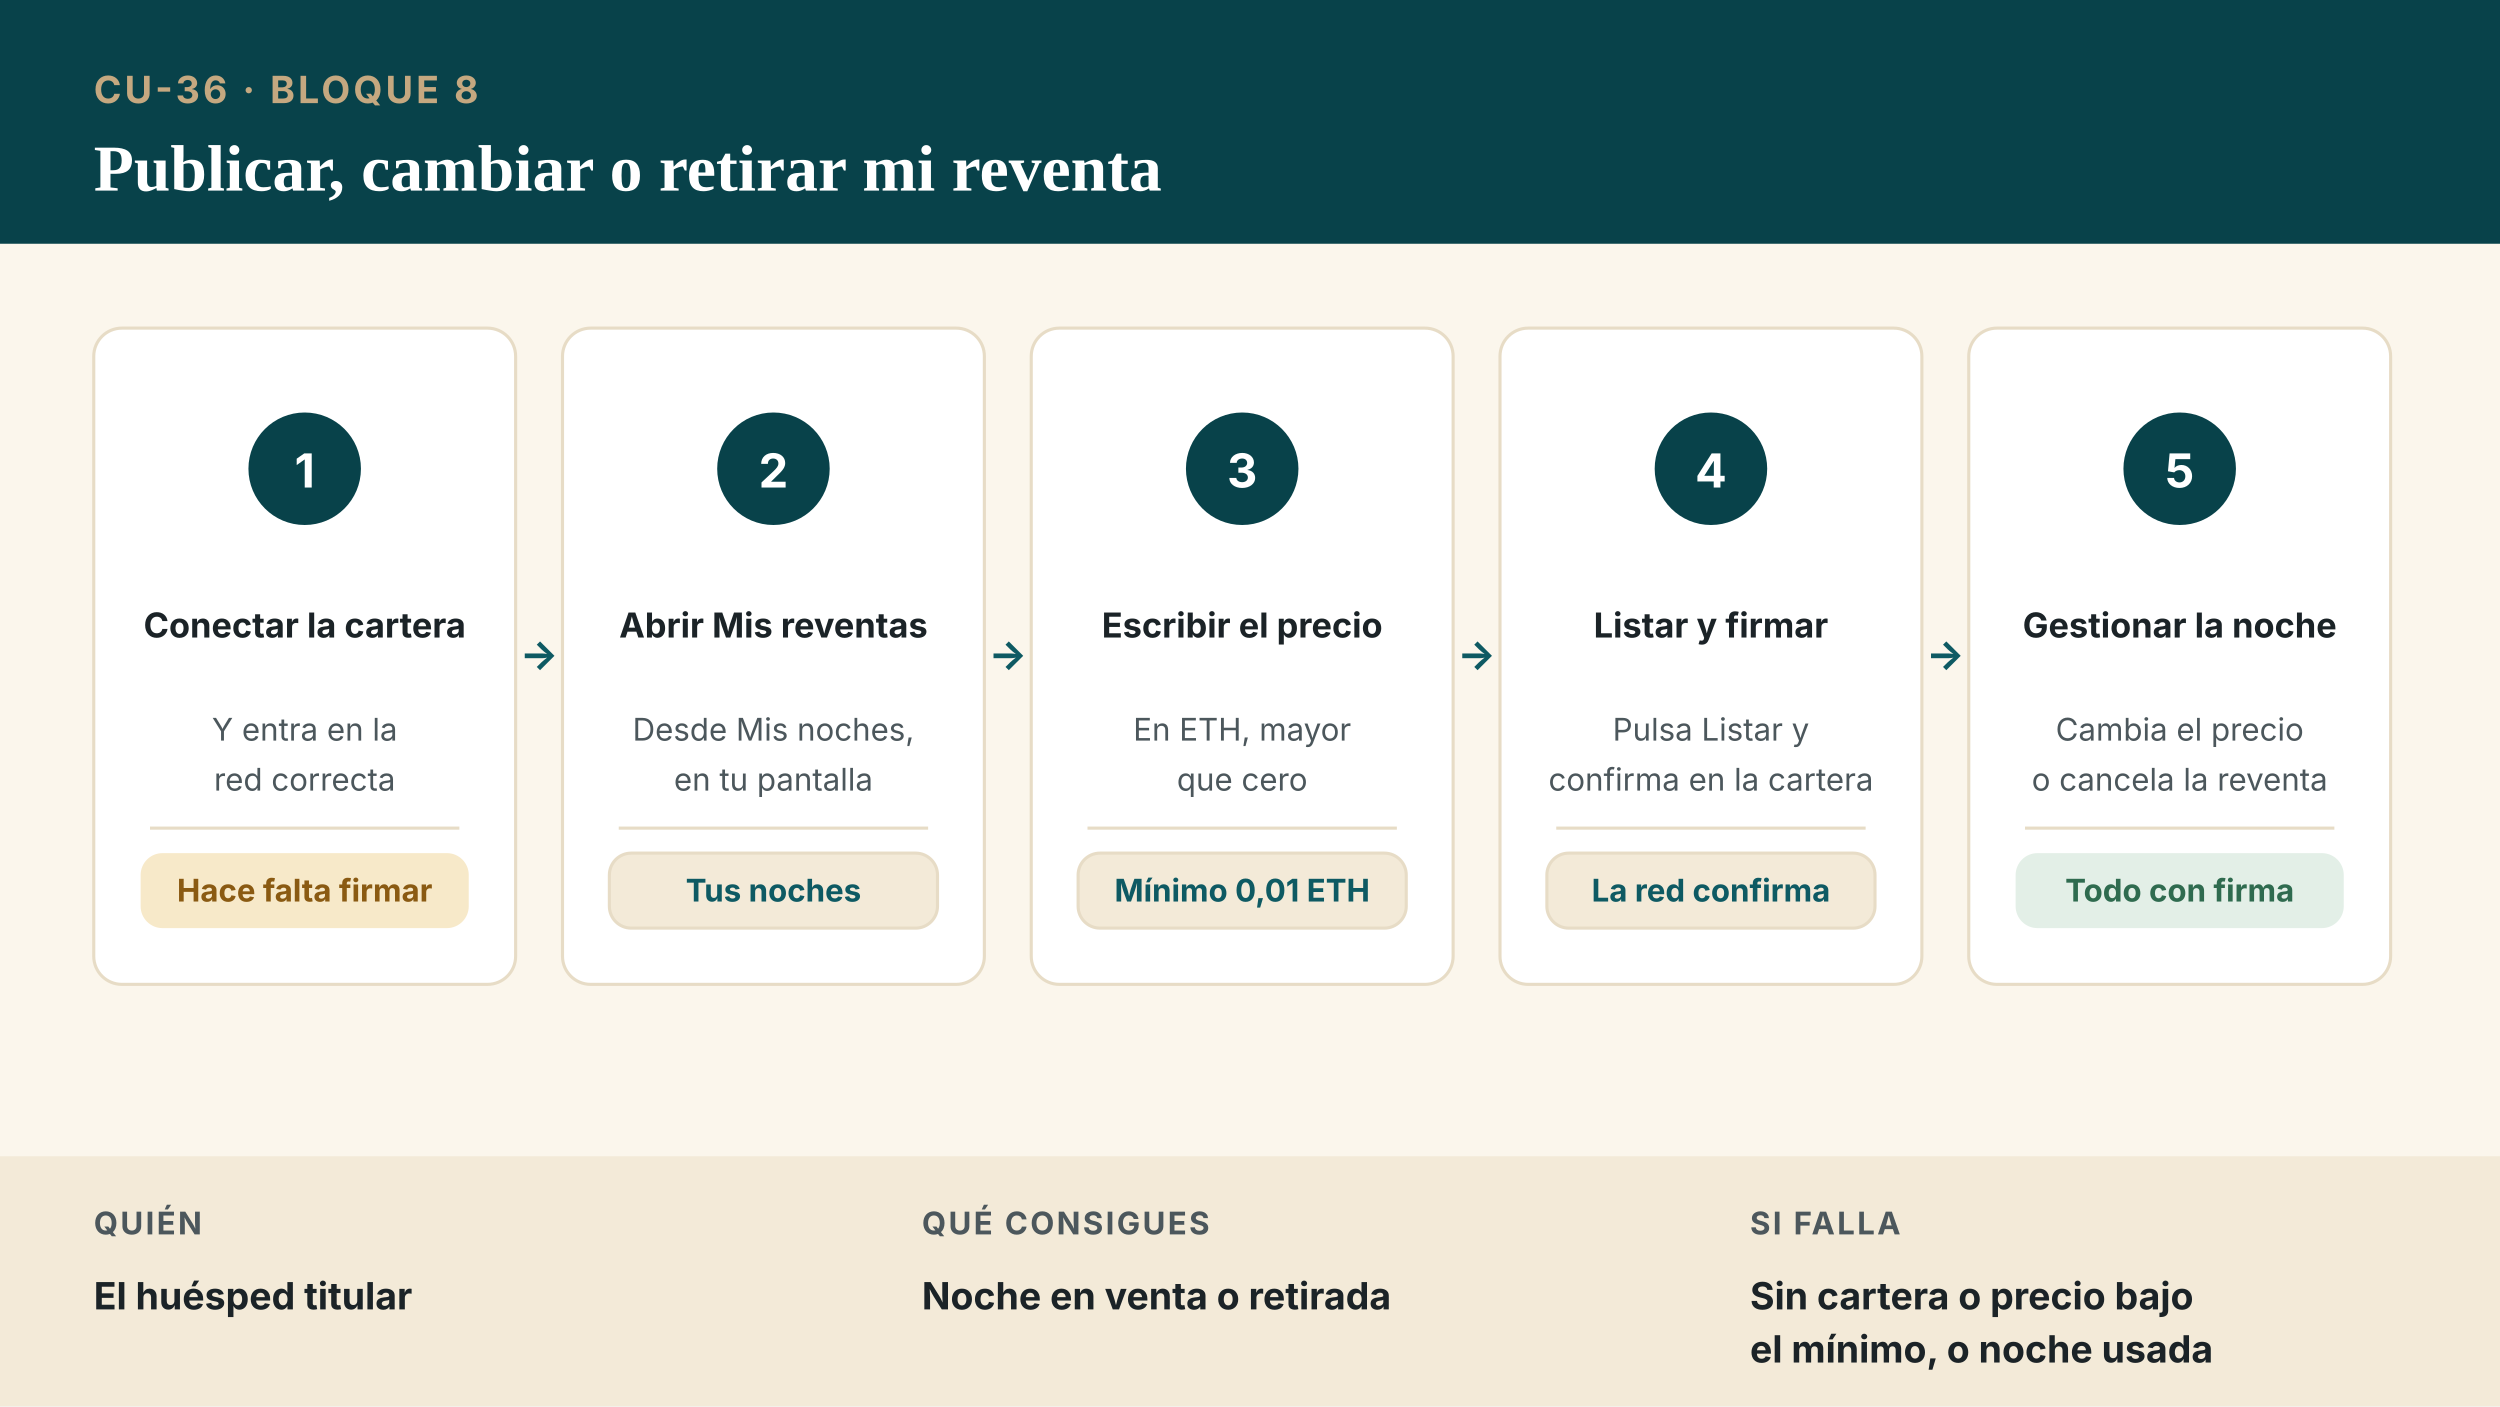
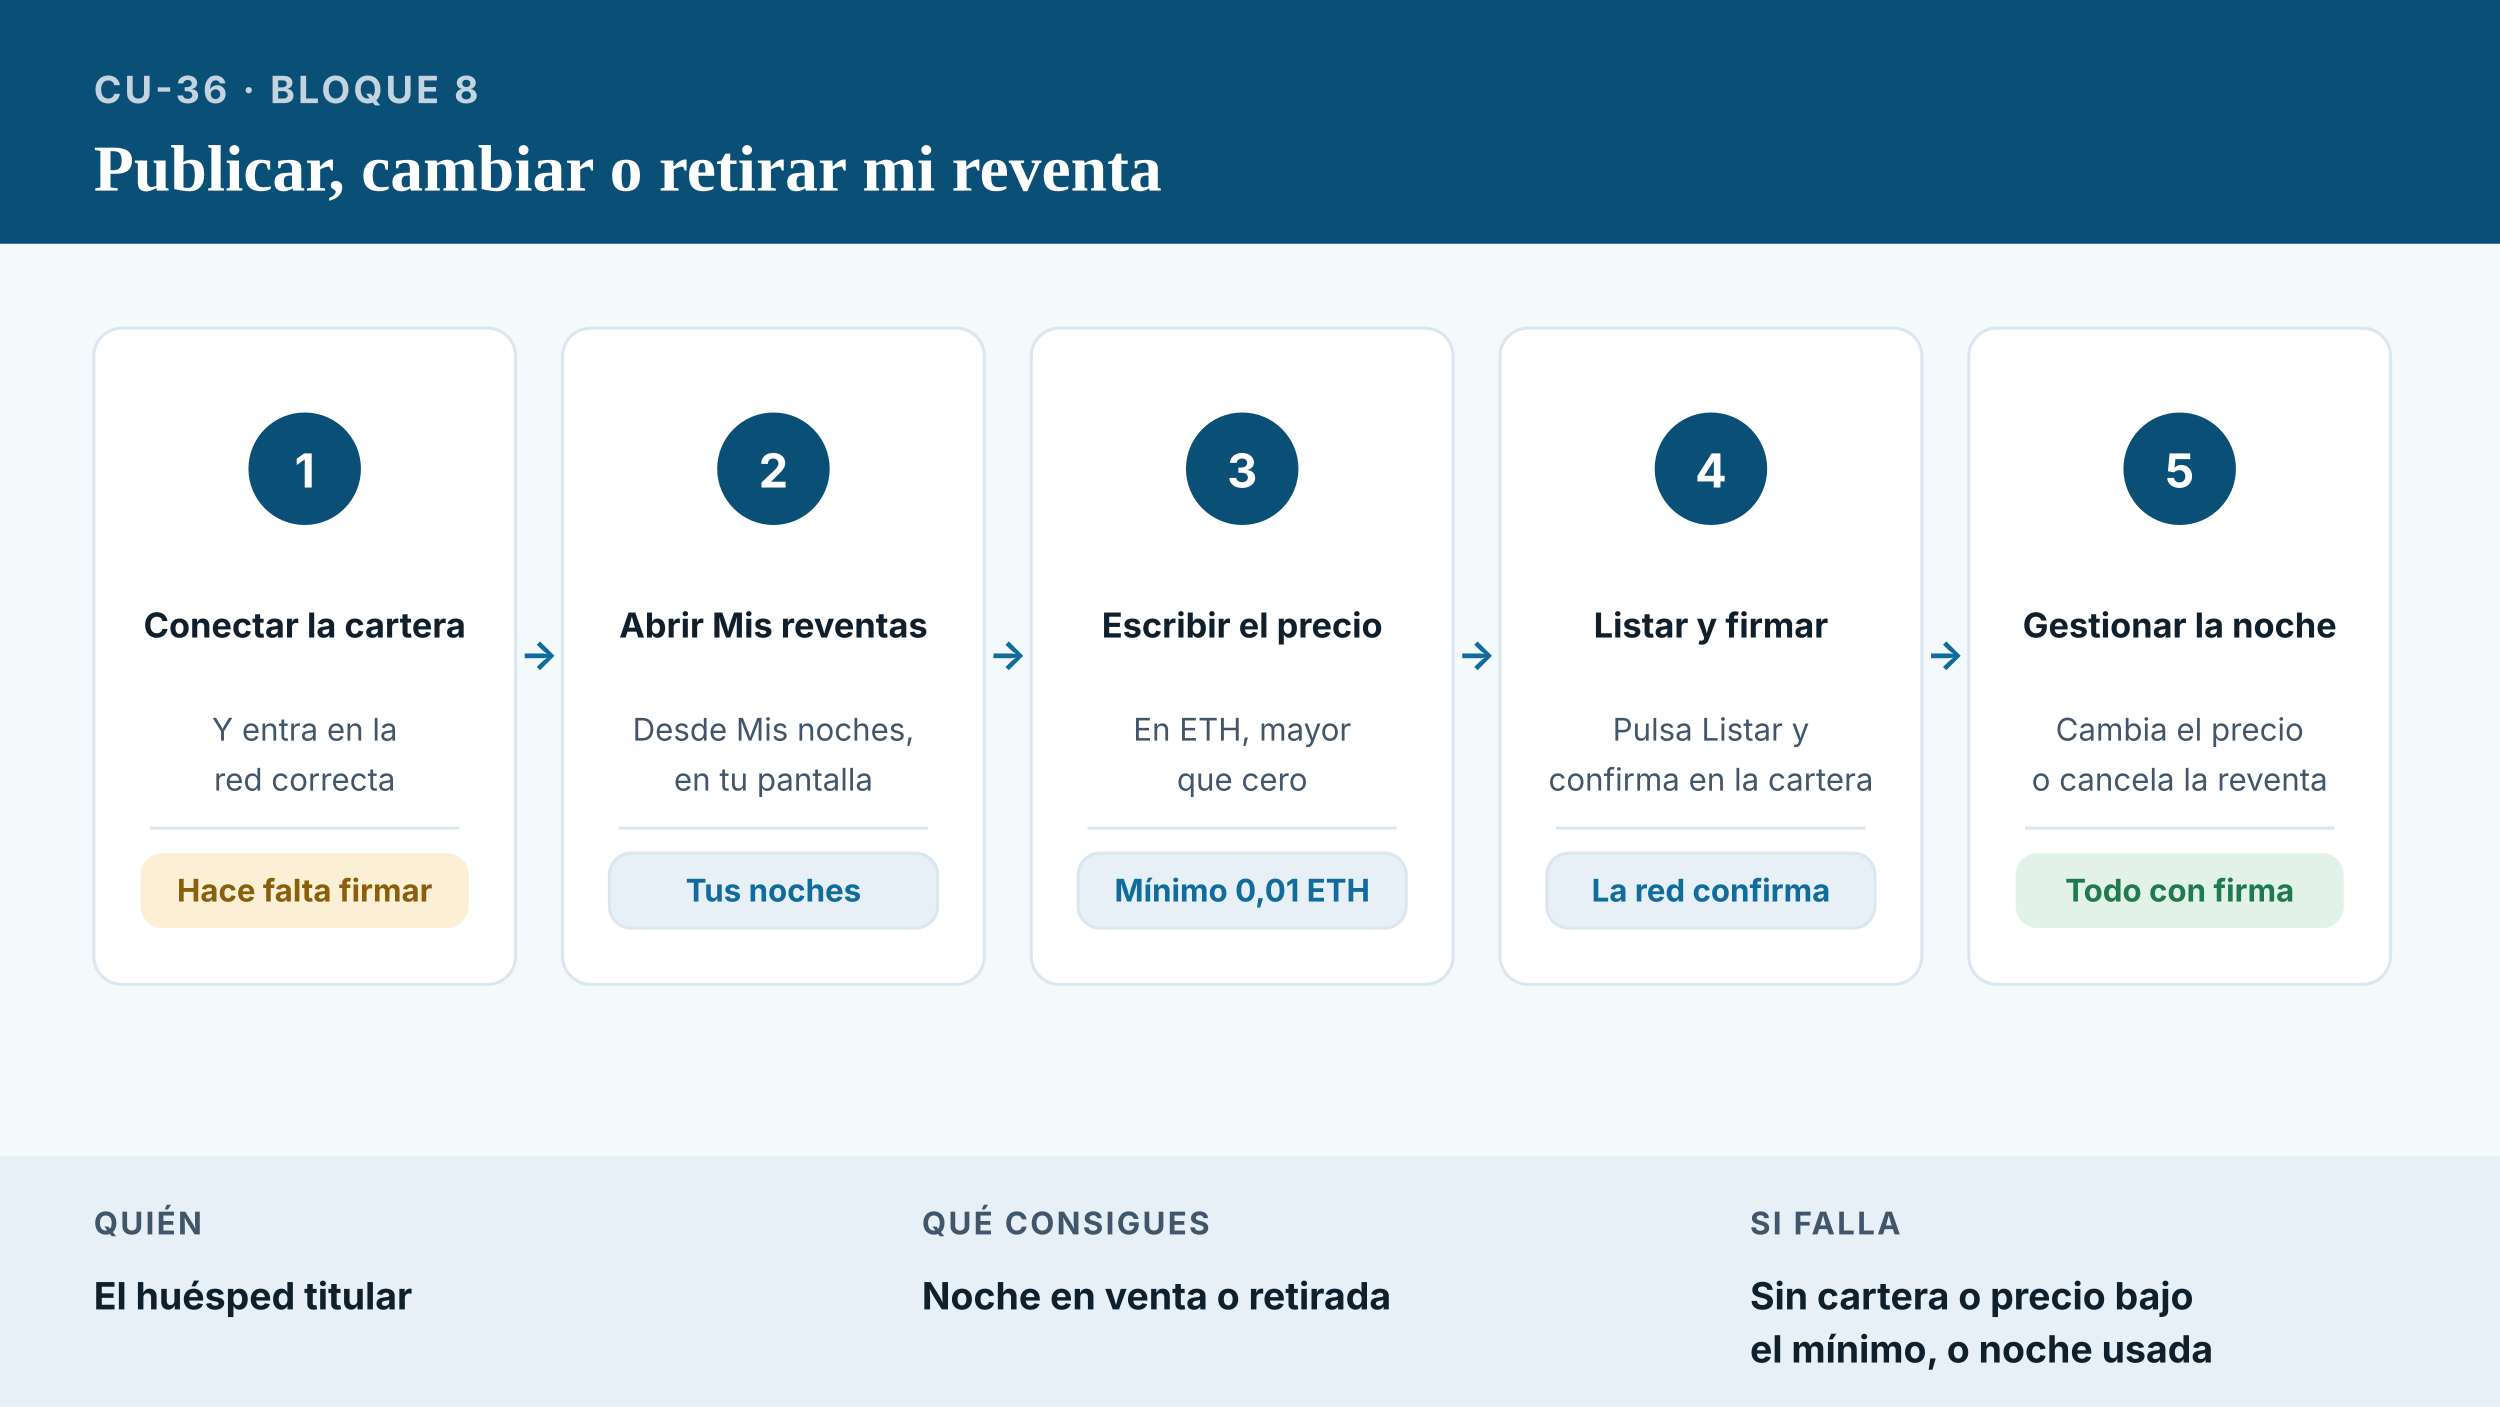
<svg xmlns="http://www.w3.org/2000/svg" viewBox="0 0 1600 900" width="1600" height="900" role="img" aria-labelledby="t d">
-   <rect width="1600" height="900" fill="#FBF6EC" />
-   <rect x="0" y="0" width="1600" height="156" fill="#08424A" />
-   <text x="60" y="66" font-family="'Hanken Grotesk', system-ui, -apple-system, 'Segoe UI', sans-serif" font-size="24" font-weight="700" fill="#C5A880" letter-spacing="2">CU-36 · BLOQUE 8</text>
+   <rect width="1600" height="900" fill="#F4F9FC" />
+   <rect x="0" y="0" width="1600" height="156" fill="#0A4F75" />
+   <text x="60" y="66" font-family="'Hanken Grotesk', system-ui, -apple-system, 'Segoe UI', sans-serif" font-size="24" font-weight="700" fill="#C3D4E0" letter-spacing="2">CU-36 · BLOQUE 8</text>
  <text x="60" y="122" font-family="Fraunces, Georgia, 'Times New Roman', serif" font-size="42" font-weight="700" fill="#FFFFFF">Publicar, cambiar o retirar mi reventa</text>
-   <rect x="60" y="210" width="270" height="420" rx="18" fill="#FFFFFF" stroke="#E7DCC6" stroke-width="2" />
-   <circle cx="195" cy="300" r="36" fill="#08424A" />
+   <rect x="60" y="210" width="270" height="420" rx="18" fill="#FFFFFF" stroke="#DBE7EF" stroke-width="2" />
+   <circle cx="195" cy="300" r="36" fill="#0A4F75" />
  <text x="195" y="312" text-anchor="middle" font-family="'Hanken Grotesk', system-ui, -apple-system, 'Segoe UI', sans-serif" font-size="30" font-weight="700" fill="#FFFFFF">1</text>
-   <text x="195" y="408" text-anchor="middle" font-family="'Hanken Grotesk', system-ui, -apple-system, 'Segoe UI', sans-serif" font-size="22" font-weight="700" fill="#1B2327">Conectar la cartera</text>
-   <text x="195" y="474" text-anchor="middle" font-family="'Hanken Grotesk', system-ui, -apple-system, 'Segoe UI', sans-serif" font-size="20" fill="#4C575C">Y entra en la</text>
-   <text x="195" y="506" text-anchor="middle" font-family="'Hanken Grotesk', system-ui, -apple-system, 'Segoe UI', sans-serif" font-size="20" fill="#4C575C">red correcta</text>
-   <path d="M96 530 H294" stroke="#E7DCC6" stroke-width="2" fill="none" />
-   <rect x="90" y="546" width="210" height="48" rx="14" fill="#F7E9C9" />
-   <text x="195" y="577" text-anchor="middle" font-family="'Hanken Grotesk', system-ui, -apple-system, 'Segoe UI', sans-serif" font-size="20" font-weight="700" fill="#8A5A12">Hace falta firmar</text>
-   <rect x="360" y="210" width="270" height="420" rx="18" fill="#FFFFFF" stroke="#E7DCC6" stroke-width="2" />
-   <circle cx="495" cy="300" r="36" fill="#08424A" />
+   <text x="195" y="408" text-anchor="middle" font-family="'Hanken Grotesk', system-ui, -apple-system, 'Segoe UI', sans-serif" font-size="22" font-weight="700" fill="#101F2C">Conectar la cartera</text>
+   <text x="195" y="474" text-anchor="middle" font-family="'Hanken Grotesk', system-ui, -apple-system, 'Segoe UI', sans-serif" font-size="20" fill="#41566A">Y entra en la</text>
+   <text x="195" y="506" text-anchor="middle" font-family="'Hanken Grotesk', system-ui, -apple-system, 'Segoe UI', sans-serif" font-size="20" fill="#41566A">red correcta</text>
+   <path d="M96 530 H294" stroke="#DBE7EF" stroke-width="2" fill="none" />
+   <rect x="90" y="546" width="210" height="48" rx="14" fill="#FBF0D6" />
+   <text x="195" y="577" text-anchor="middle" font-family="'Hanken Grotesk', system-ui, -apple-system, 'Segoe UI', sans-serif" font-size="20" font-weight="700" fill="#8A5F0C">Hace falta firmar</text>
+   <rect x="360" y="210" width="270" height="420" rx="18" fill="#FFFFFF" stroke="#DBE7EF" stroke-width="2" />
+   <circle cx="495" cy="300" r="36" fill="#0A4F75" />
  <text x="495" y="312" text-anchor="middle" font-family="'Hanken Grotesk', system-ui, -apple-system, 'Segoe UI', sans-serif" font-size="30" font-weight="700" fill="#FFFFFF">2</text>
-   <text x="495" y="408" text-anchor="middle" font-family="'Hanken Grotesk', system-ui, -apple-system, 'Segoe UI', sans-serif" font-size="22" font-weight="700" fill="#1B2327">Abrir Mis reventas</text>
-   <text x="495" y="474" text-anchor="middle" font-family="'Hanken Grotesk', system-ui, -apple-system, 'Segoe UI', sans-serif" font-size="20" fill="#4C575C">Desde Mis noches,</text>
-   <text x="495" y="506" text-anchor="middle" font-family="'Hanken Grotesk', system-ui, -apple-system, 'Segoe UI', sans-serif" font-size="20" fill="#4C575C">en tu pantalla</text>
-   <path d="M396 530 H594" stroke="#E7DCC6" stroke-width="2" fill="none" />
-   <rect x="390" y="546" width="210" height="48" rx="14" fill="#F3EAD8" stroke="#E7DCC6" stroke-width="2" />
-   <text x="495" y="577" text-anchor="middle" font-family="'Hanken Grotesk', system-ui, -apple-system, 'Segoe UI', sans-serif" font-size="20" font-weight="700" fill="#0E5A63">Tus noches</text>
-   <rect x="660" y="210" width="270" height="420" rx="18" fill="#FFFFFF" stroke="#E7DCC6" stroke-width="2" />
-   <circle cx="795" cy="300" r="36" fill="#08424A" />
+   <text x="495" y="408" text-anchor="middle" font-family="'Hanken Grotesk', system-ui, -apple-system, 'Segoe UI', sans-serif" font-size="22" font-weight="700" fill="#101F2C">Abrir Mis reventas</text>
+   <text x="495" y="474" text-anchor="middle" font-family="'Hanken Grotesk', system-ui, -apple-system, 'Segoe UI', sans-serif" font-size="20" fill="#41566A">Desde Mis noches,</text>
+   <text x="495" y="506" text-anchor="middle" font-family="'Hanken Grotesk', system-ui, -apple-system, 'Segoe UI', sans-serif" font-size="20" fill="#41566A">en tu pantalla</text>
+   <path d="M396 530 H594" stroke="#DBE7EF" stroke-width="2" fill="none" />
+   <rect x="390" y="546" width="210" height="48" rx="14" fill="#E6F0F6" stroke="#DBE7EF" stroke-width="2" />
+   <text x="495" y="577" text-anchor="middle" font-family="'Hanken Grotesk', system-ui, -apple-system, 'Segoe UI', sans-serif" font-size="20" font-weight="700" fill="#0F6C9C">Tus noches</text>
+   <rect x="660" y="210" width="270" height="420" rx="18" fill="#FFFFFF" stroke="#DBE7EF" stroke-width="2" />
+   <circle cx="795" cy="300" r="36" fill="#0A4F75" />
  <text x="795" y="312" text-anchor="middle" font-family="'Hanken Grotesk', system-ui, -apple-system, 'Segoe UI', sans-serif" font-size="30" font-weight="700" fill="#FFFFFF">3</text>
-   <text x="795" y="408" text-anchor="middle" font-family="'Hanken Grotesk', system-ui, -apple-system, 'Segoe UI', sans-serif" font-size="22" font-weight="700" fill="#1B2327">Escribir el precio</text>
-   <text x="795" y="474" text-anchor="middle" font-family="'Hanken Grotesk', system-ui, -apple-system, 'Segoe UI', sans-serif" font-size="20" fill="#4C575C">En ETH, mayor</text>
-   <text x="795" y="506" text-anchor="middle" font-family="'Hanken Grotesk', system-ui, -apple-system, 'Segoe UI', sans-serif" font-size="20" fill="#4C575C">que cero</text>
-   <path d="M696 530 H894" stroke="#E7DCC6" stroke-width="2" fill="none" />
-   <rect x="690" y="546" width="210" height="48" rx="14" fill="#F3EAD8" stroke="#E7DCC6" stroke-width="2" />
-   <text x="795" y="577" text-anchor="middle" font-family="'Hanken Grotesk', system-ui, -apple-system, 'Segoe UI', sans-serif" font-size="20" font-weight="700" fill="#0E5A63">Mínimo 0,01 ETH</text>
-   <rect x="960" y="210" width="270" height="420" rx="18" fill="#FFFFFF" stroke="#E7DCC6" stroke-width="2" />
-   <circle cx="1095" cy="300" r="36" fill="#08424A" />
+   <text x="795" y="408" text-anchor="middle" font-family="'Hanken Grotesk', system-ui, -apple-system, 'Segoe UI', sans-serif" font-size="22" font-weight="700" fill="#101F2C">Escribir el precio</text>
+   <text x="795" y="474" text-anchor="middle" font-family="'Hanken Grotesk', system-ui, -apple-system, 'Segoe UI', sans-serif" font-size="20" fill="#41566A">En ETH, mayor</text>
+   <text x="795" y="506" text-anchor="middle" font-family="'Hanken Grotesk', system-ui, -apple-system, 'Segoe UI', sans-serif" font-size="20" fill="#41566A">que cero</text>
+   <path d="M696 530 H894" stroke="#DBE7EF" stroke-width="2" fill="none" />
+   <rect x="690" y="546" width="210" height="48" rx="14" fill="#E6F0F6" stroke="#DBE7EF" stroke-width="2" />
+   <text x="795" y="577" text-anchor="middle" font-family="'Hanken Grotesk', system-ui, -apple-system, 'Segoe UI', sans-serif" font-size="20" font-weight="700" fill="#0F6C9C">Mínimo 0,01 ETH</text>
+   <rect x="960" y="210" width="270" height="420" rx="18" fill="#FFFFFF" stroke="#DBE7EF" stroke-width="2" />
+   <circle cx="1095" cy="300" r="36" fill="#0A4F75" />
  <text x="1095" y="312" text-anchor="middle" font-family="'Hanken Grotesk', system-ui, -apple-system, 'Segoe UI', sans-serif" font-size="30" font-weight="700" fill="#FFFFFF">4</text>
-   <text x="1095" y="408" text-anchor="middle" font-family="'Hanken Grotesk', system-ui, -apple-system, 'Segoe UI', sans-serif" font-size="22" font-weight="700" fill="#1B2327">Listar y firmar</text>
-   <text x="1095" y="474" text-anchor="middle" font-family="'Hanken Grotesk', system-ui, -apple-system, 'Segoe UI', sans-serif" font-size="20" fill="#4C575C">Pulsa Listar y</text>
-   <text x="1095" y="506" text-anchor="middle" font-family="'Hanken Grotesk', system-ui, -apple-system, 'Segoe UI', sans-serif" font-size="20" fill="#4C575C">confirma en la cartera</text>
-   <path d="M996 530 H1194" stroke="#E7DCC6" stroke-width="2" fill="none" />
-   <rect x="990" y="546" width="210" height="48" rx="14" fill="#F3EAD8" stroke="#E7DCC6" stroke-width="2" />
-   <text x="1095" y="577" text-anchor="middle" font-family="'Hanken Grotesk', system-ui, -apple-system, 'Segoe UI', sans-serif" font-size="20" font-weight="700" fill="#0E5A63">La red confirma</text>
-   <rect x="1260" y="210" width="270" height="420" rx="18" fill="#FFFFFF" stroke="#E7DCC6" stroke-width="2" />
-   <circle cx="1395" cy="300" r="36" fill="#08424A" />
+   <text x="1095" y="408" text-anchor="middle" font-family="'Hanken Grotesk', system-ui, -apple-system, 'Segoe UI', sans-serif" font-size="22" font-weight="700" fill="#101F2C">Listar y firmar</text>
+   <text x="1095" y="474" text-anchor="middle" font-family="'Hanken Grotesk', system-ui, -apple-system, 'Segoe UI', sans-serif" font-size="20" fill="#41566A">Pulsa Listar y</text>
+   <text x="1095" y="506" text-anchor="middle" font-family="'Hanken Grotesk', system-ui, -apple-system, 'Segoe UI', sans-serif" font-size="20" fill="#41566A">confirma en la cartera</text>
+   <path d="M996 530 H1194" stroke="#DBE7EF" stroke-width="2" fill="none" />
+   <rect x="990" y="546" width="210" height="48" rx="14" fill="#E6F0F6" stroke="#DBE7EF" stroke-width="2" />
+   <text x="1095" y="577" text-anchor="middle" font-family="'Hanken Grotesk', system-ui, -apple-system, 'Segoe UI', sans-serif" font-size="20" font-weight="700" fill="#0F6C9C">La red confirma</text>
+   <rect x="1260" y="210" width="270" height="420" rx="18" fill="#FFFFFF" stroke="#DBE7EF" stroke-width="2" />
+   <circle cx="1395" cy="300" r="36" fill="#0A4F75" />
  <text x="1395" y="312" text-anchor="middle" font-family="'Hanken Grotesk', system-ui, -apple-system, 'Segoe UI', sans-serif" font-size="30" font-weight="700" fill="#FFFFFF">5</text>
-   <text x="1395" y="408" text-anchor="middle" font-family="'Hanken Grotesk', system-ui, -apple-system, 'Segoe UI', sans-serif" font-size="22" font-weight="700" fill="#1B2327">Gestionar la noche</text>
-   <text x="1395" y="474" text-anchor="middle" font-family="'Hanken Grotesk', system-ui, -apple-system, 'Segoe UI', sans-serif" font-size="20" fill="#4C575C">Cambia el precio</text>
-   <text x="1395" y="506" text-anchor="middle" font-family="'Hanken Grotesk', system-ui, -apple-system, 'Segoe UI', sans-serif" font-size="20" fill="#4C575C">o cancela la reventa</text>
-   <path d="M1296 530 H1494" stroke="#E7DCC6" stroke-width="2" fill="none" />
-   <rect x="1290" y="546" width="210" height="48" rx="14" fill="#E3EFE7" />
-   <text x="1395" y="577" text-anchor="middle" font-family="'Hanken Grotesk', system-ui, -apple-system, 'Segoe UI', sans-serif" font-size="20" font-weight="700" fill="#2F6B4F">Todo con firma</text>
-   <text x="345" y="428" text-anchor="middle" font-family="'Hanken Grotesk', system-ui, -apple-system, 'Segoe UI', sans-serif" font-size="26" font-weight="700" fill="#0E5A63">→</text>
-   <text x="645" y="428" text-anchor="middle" font-family="'Hanken Grotesk', system-ui, -apple-system, 'Segoe UI', sans-serif" font-size="26" font-weight="700" fill="#0E5A63">→</text>
-   <text x="945" y="428" text-anchor="middle" font-family="'Hanken Grotesk', system-ui, -apple-system, 'Segoe UI', sans-serif" font-size="26" font-weight="700" fill="#0E5A63">→</text>
-   <text x="1245" y="428" text-anchor="middle" font-family="'Hanken Grotesk', system-ui, -apple-system, 'Segoe UI', sans-serif" font-size="26" font-weight="700" fill="#0E5A63">→</text>
-   <rect x="0" y="740" width="1600" height="160" fill="#F3EAD8" />
-   <text x="60" y="790" font-family="'Hanken Grotesk', system-ui, -apple-system, 'Segoe UI', sans-serif" font-size="20" font-weight="700" fill="#4C575C" letter-spacing="1.5">QUIÉN</text>
-   <text x="60" y="838" font-family="'Hanken Grotesk', system-ui, -apple-system, 'Segoe UI', sans-serif" font-size="24" font-weight="700" fill="#1B2327">El huésped titular</text>
-   <text x="590" y="790" font-family="'Hanken Grotesk', system-ui, -apple-system, 'Segoe UI', sans-serif" font-size="20" font-weight="700" fill="#4C575C" letter-spacing="1.5">QUÉ CONSIGUES</text>
-   <text x="590" y="838" font-family="'Hanken Grotesk', system-ui, -apple-system, 'Segoe UI', sans-serif" font-size="24" font-weight="700" fill="#1B2327">Noche en venta o retirada</text>
-   <text x="1120" y="790" font-family="'Hanken Grotesk', system-ui, -apple-system, 'Segoe UI', sans-serif" font-size="20" font-weight="700" fill="#4C575C" letter-spacing="1.5">SI FALLA</text>
-   <text x="1120" y="838" font-family="'Hanken Grotesk', system-ui, -apple-system, 'Segoe UI', sans-serif" font-size="24" font-weight="700" fill="#1B2327">Sin cartera o precio bajo</text>
-   <text x="1120" y="872" font-family="'Hanken Grotesk', system-ui, -apple-system, 'Segoe UI', sans-serif" font-size="24" font-weight="700" fill="#1B2327">el mínimo, o noche usada</text>
+   <text x="1395" y="408" text-anchor="middle" font-family="'Hanken Grotesk', system-ui, -apple-system, 'Segoe UI', sans-serif" font-size="22" font-weight="700" fill="#101F2C">Gestionar la noche</text>
+   <text x="1395" y="474" text-anchor="middle" font-family="'Hanken Grotesk', system-ui, -apple-system, 'Segoe UI', sans-serif" font-size="20" fill="#41566A">Cambia el precio</text>
+   <text x="1395" y="506" text-anchor="middle" font-family="'Hanken Grotesk', system-ui, -apple-system, 'Segoe UI', sans-serif" font-size="20" fill="#41566A">o cancela la reventa</text>
+   <path d="M1296 530 H1494" stroke="#DBE7EF" stroke-width="2" fill="none" />
+   <rect x="1290" y="546" width="210" height="48" rx="14" fill="#E2F2E9" />
+   <text x="1395" y="577" text-anchor="middle" font-family="'Hanken Grotesk', system-ui, -apple-system, 'Segoe UI', sans-serif" font-size="20" font-weight="700" fill="#1F7A4D">Todo con firma</text>
+   <text x="345" y="428" text-anchor="middle" font-family="'Hanken Grotesk', system-ui, -apple-system, 'Segoe UI', sans-serif" font-size="26" font-weight="700" fill="#0F6C9C">→</text>
+   <text x="645" y="428" text-anchor="middle" font-family="'Hanken Grotesk', system-ui, -apple-system, 'Segoe UI', sans-serif" font-size="26" font-weight="700" fill="#0F6C9C">→</text>
+   <text x="945" y="428" text-anchor="middle" font-family="'Hanken Grotesk', system-ui, -apple-system, 'Segoe UI', sans-serif" font-size="26" font-weight="700" fill="#0F6C9C">→</text>
+   <text x="1245" y="428" text-anchor="middle" font-family="'Hanken Grotesk', system-ui, -apple-system, 'Segoe UI', sans-serif" font-size="26" font-weight="700" fill="#0F6C9C">→</text>
+   <rect x="0" y="740" width="1600" height="160" fill="#E6F0F6" />
+   <text x="60" y="790" font-family="'Hanken Grotesk', system-ui, -apple-system, 'Segoe UI', sans-serif" font-size="20" font-weight="700" fill="#41566A" letter-spacing="1.5">QUIÉN</text>
+   <text x="60" y="838" font-family="'Hanken Grotesk', system-ui, -apple-system, 'Segoe UI', sans-serif" font-size="24" font-weight="700" fill="#101F2C">El huésped titular</text>
+   <text x="590" y="790" font-family="'Hanken Grotesk', system-ui, -apple-system, 'Segoe UI', sans-serif" font-size="20" font-weight="700" fill="#41566A" letter-spacing="1.5">QUÉ CONSIGUES</text>
+   <text x="590" y="838" font-family="'Hanken Grotesk', system-ui, -apple-system, 'Segoe UI', sans-serif" font-size="24" font-weight="700" fill="#101F2C">Noche en venta o retirada</text>
+   <text x="1120" y="790" font-family="'Hanken Grotesk', system-ui, -apple-system, 'Segoe UI', sans-serif" font-size="20" font-weight="700" fill="#41566A" letter-spacing="1.5">SI FALLA</text>
+   <text x="1120" y="838" font-family="'Hanken Grotesk', system-ui, -apple-system, 'Segoe UI', sans-serif" font-size="24" font-weight="700" fill="#101F2C">Sin cartera o precio bajo</text>
+   <text x="1120" y="872" font-family="'Hanken Grotesk', system-ui, -apple-system, 'Segoe UI', sans-serif" font-size="24" font-weight="700" fill="#101F2C">el mínimo, o noche usada</text>
</svg>
